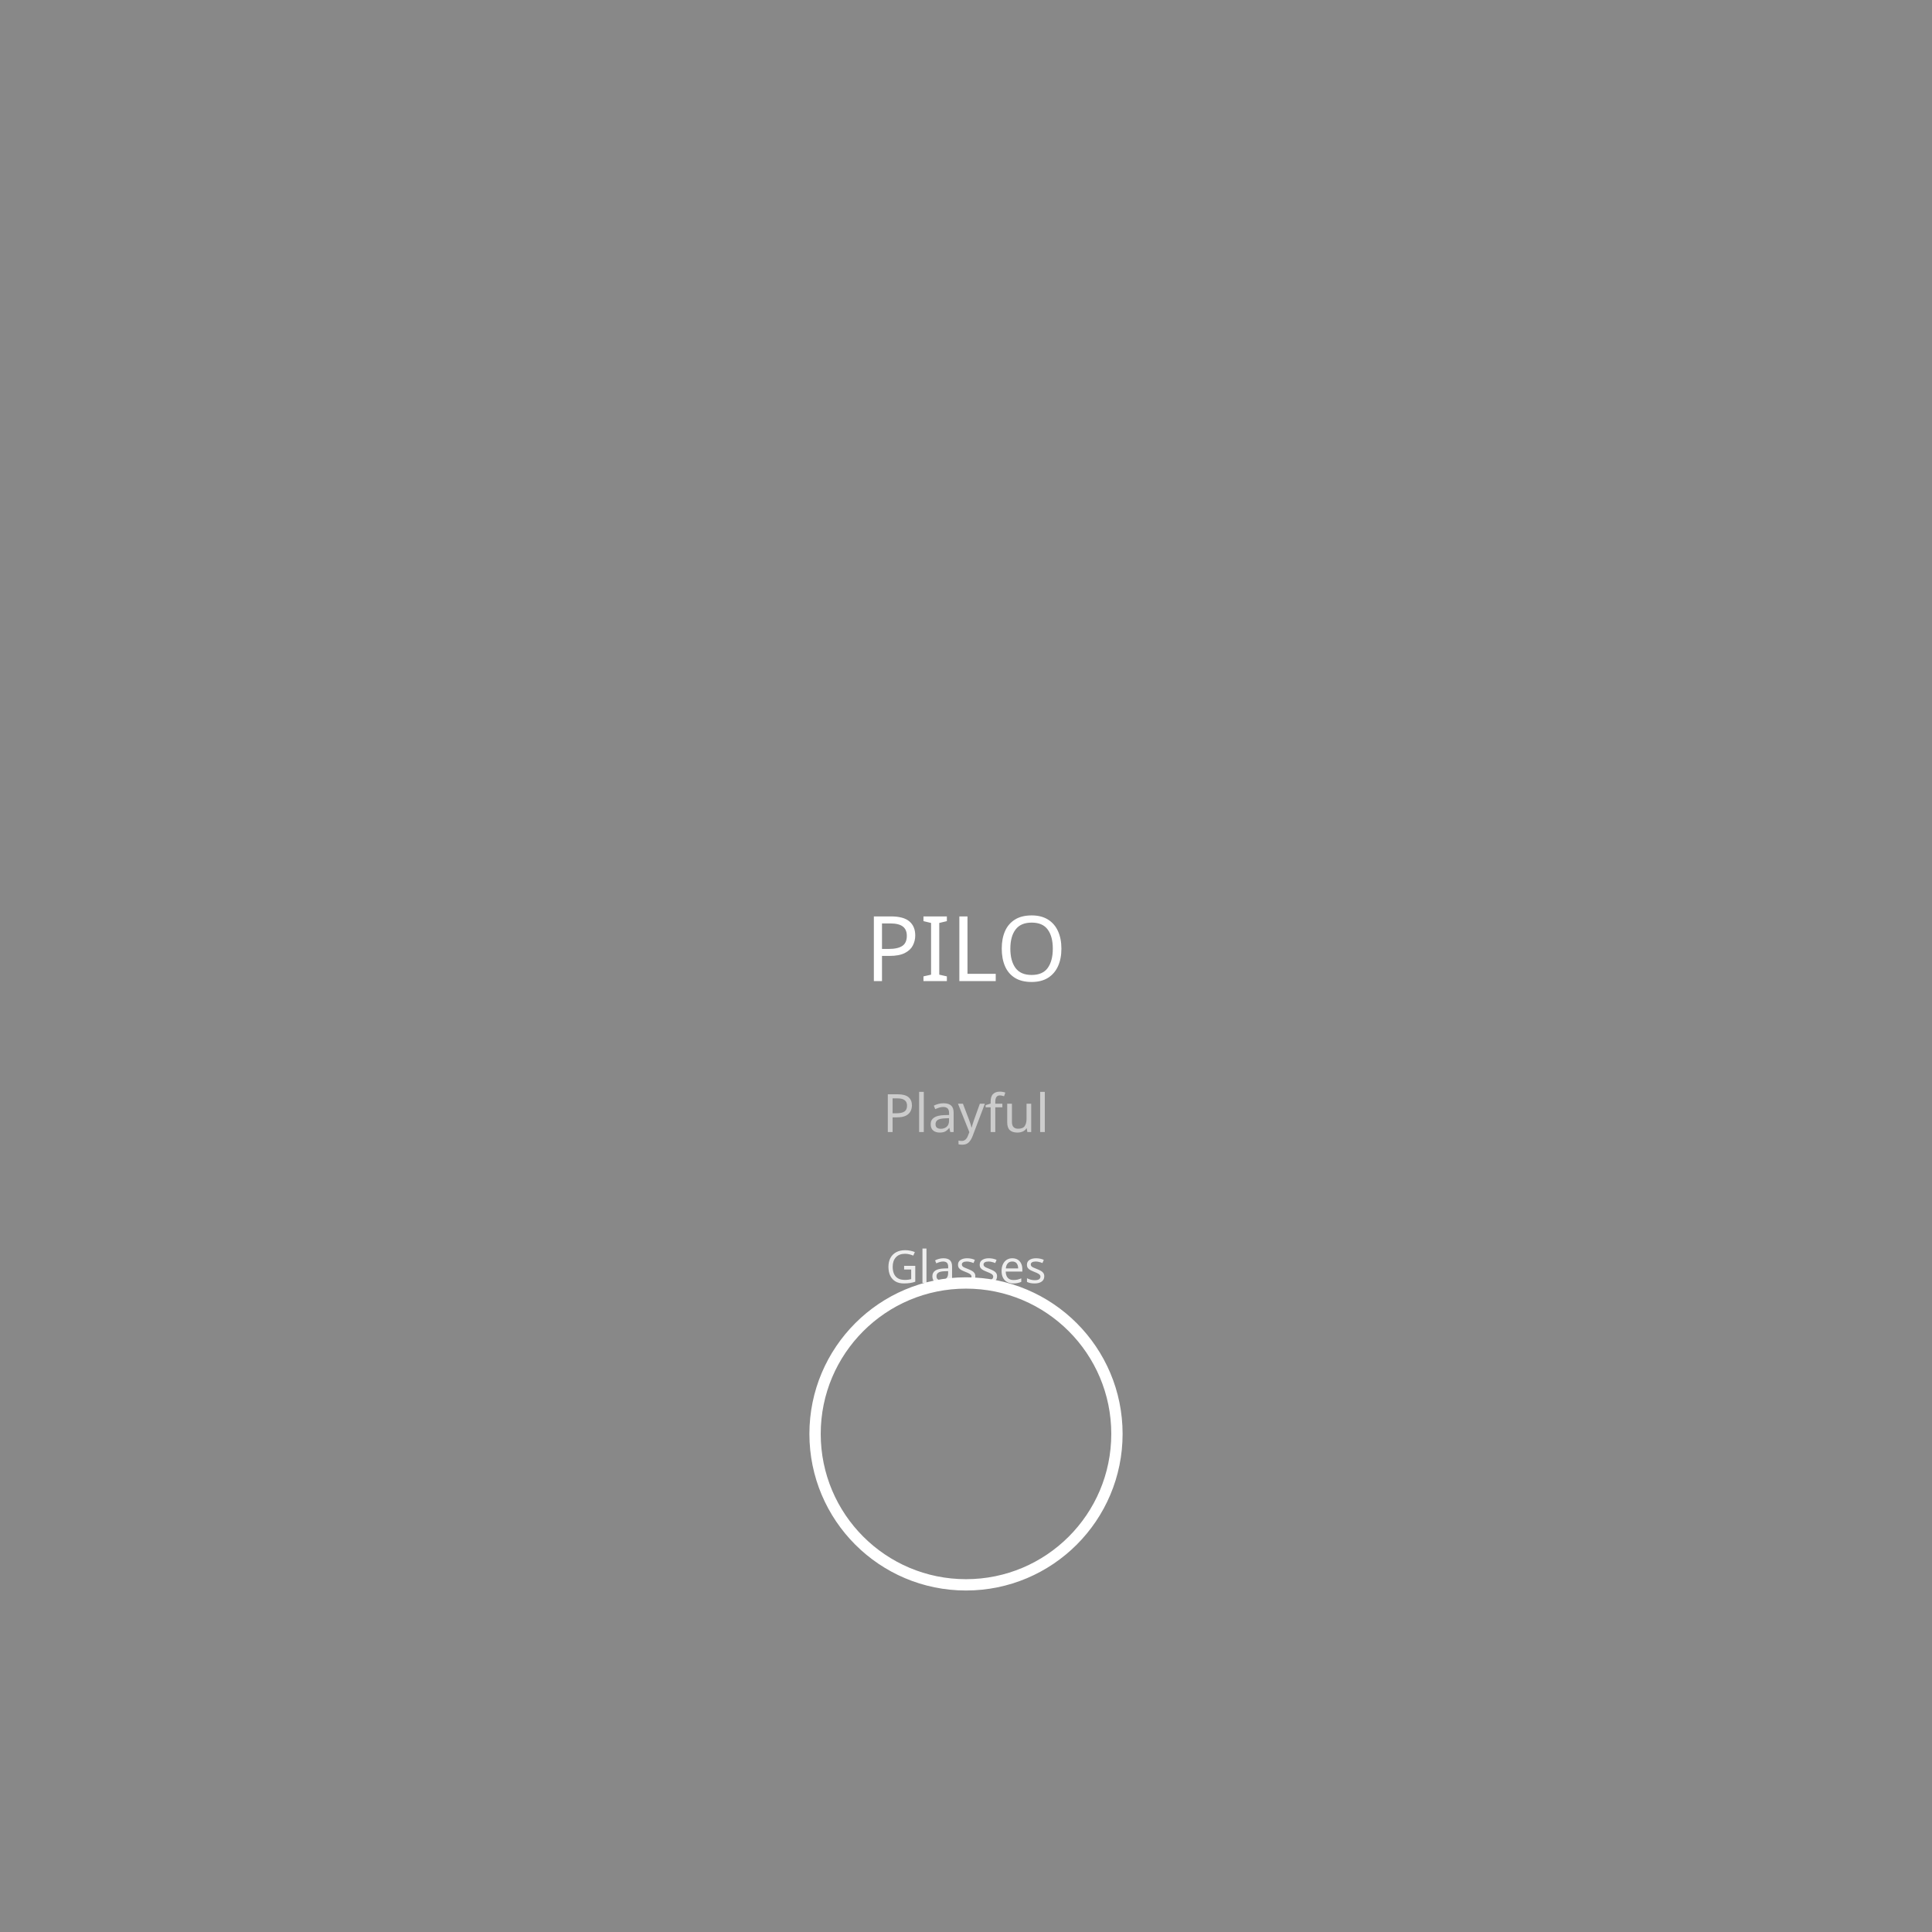
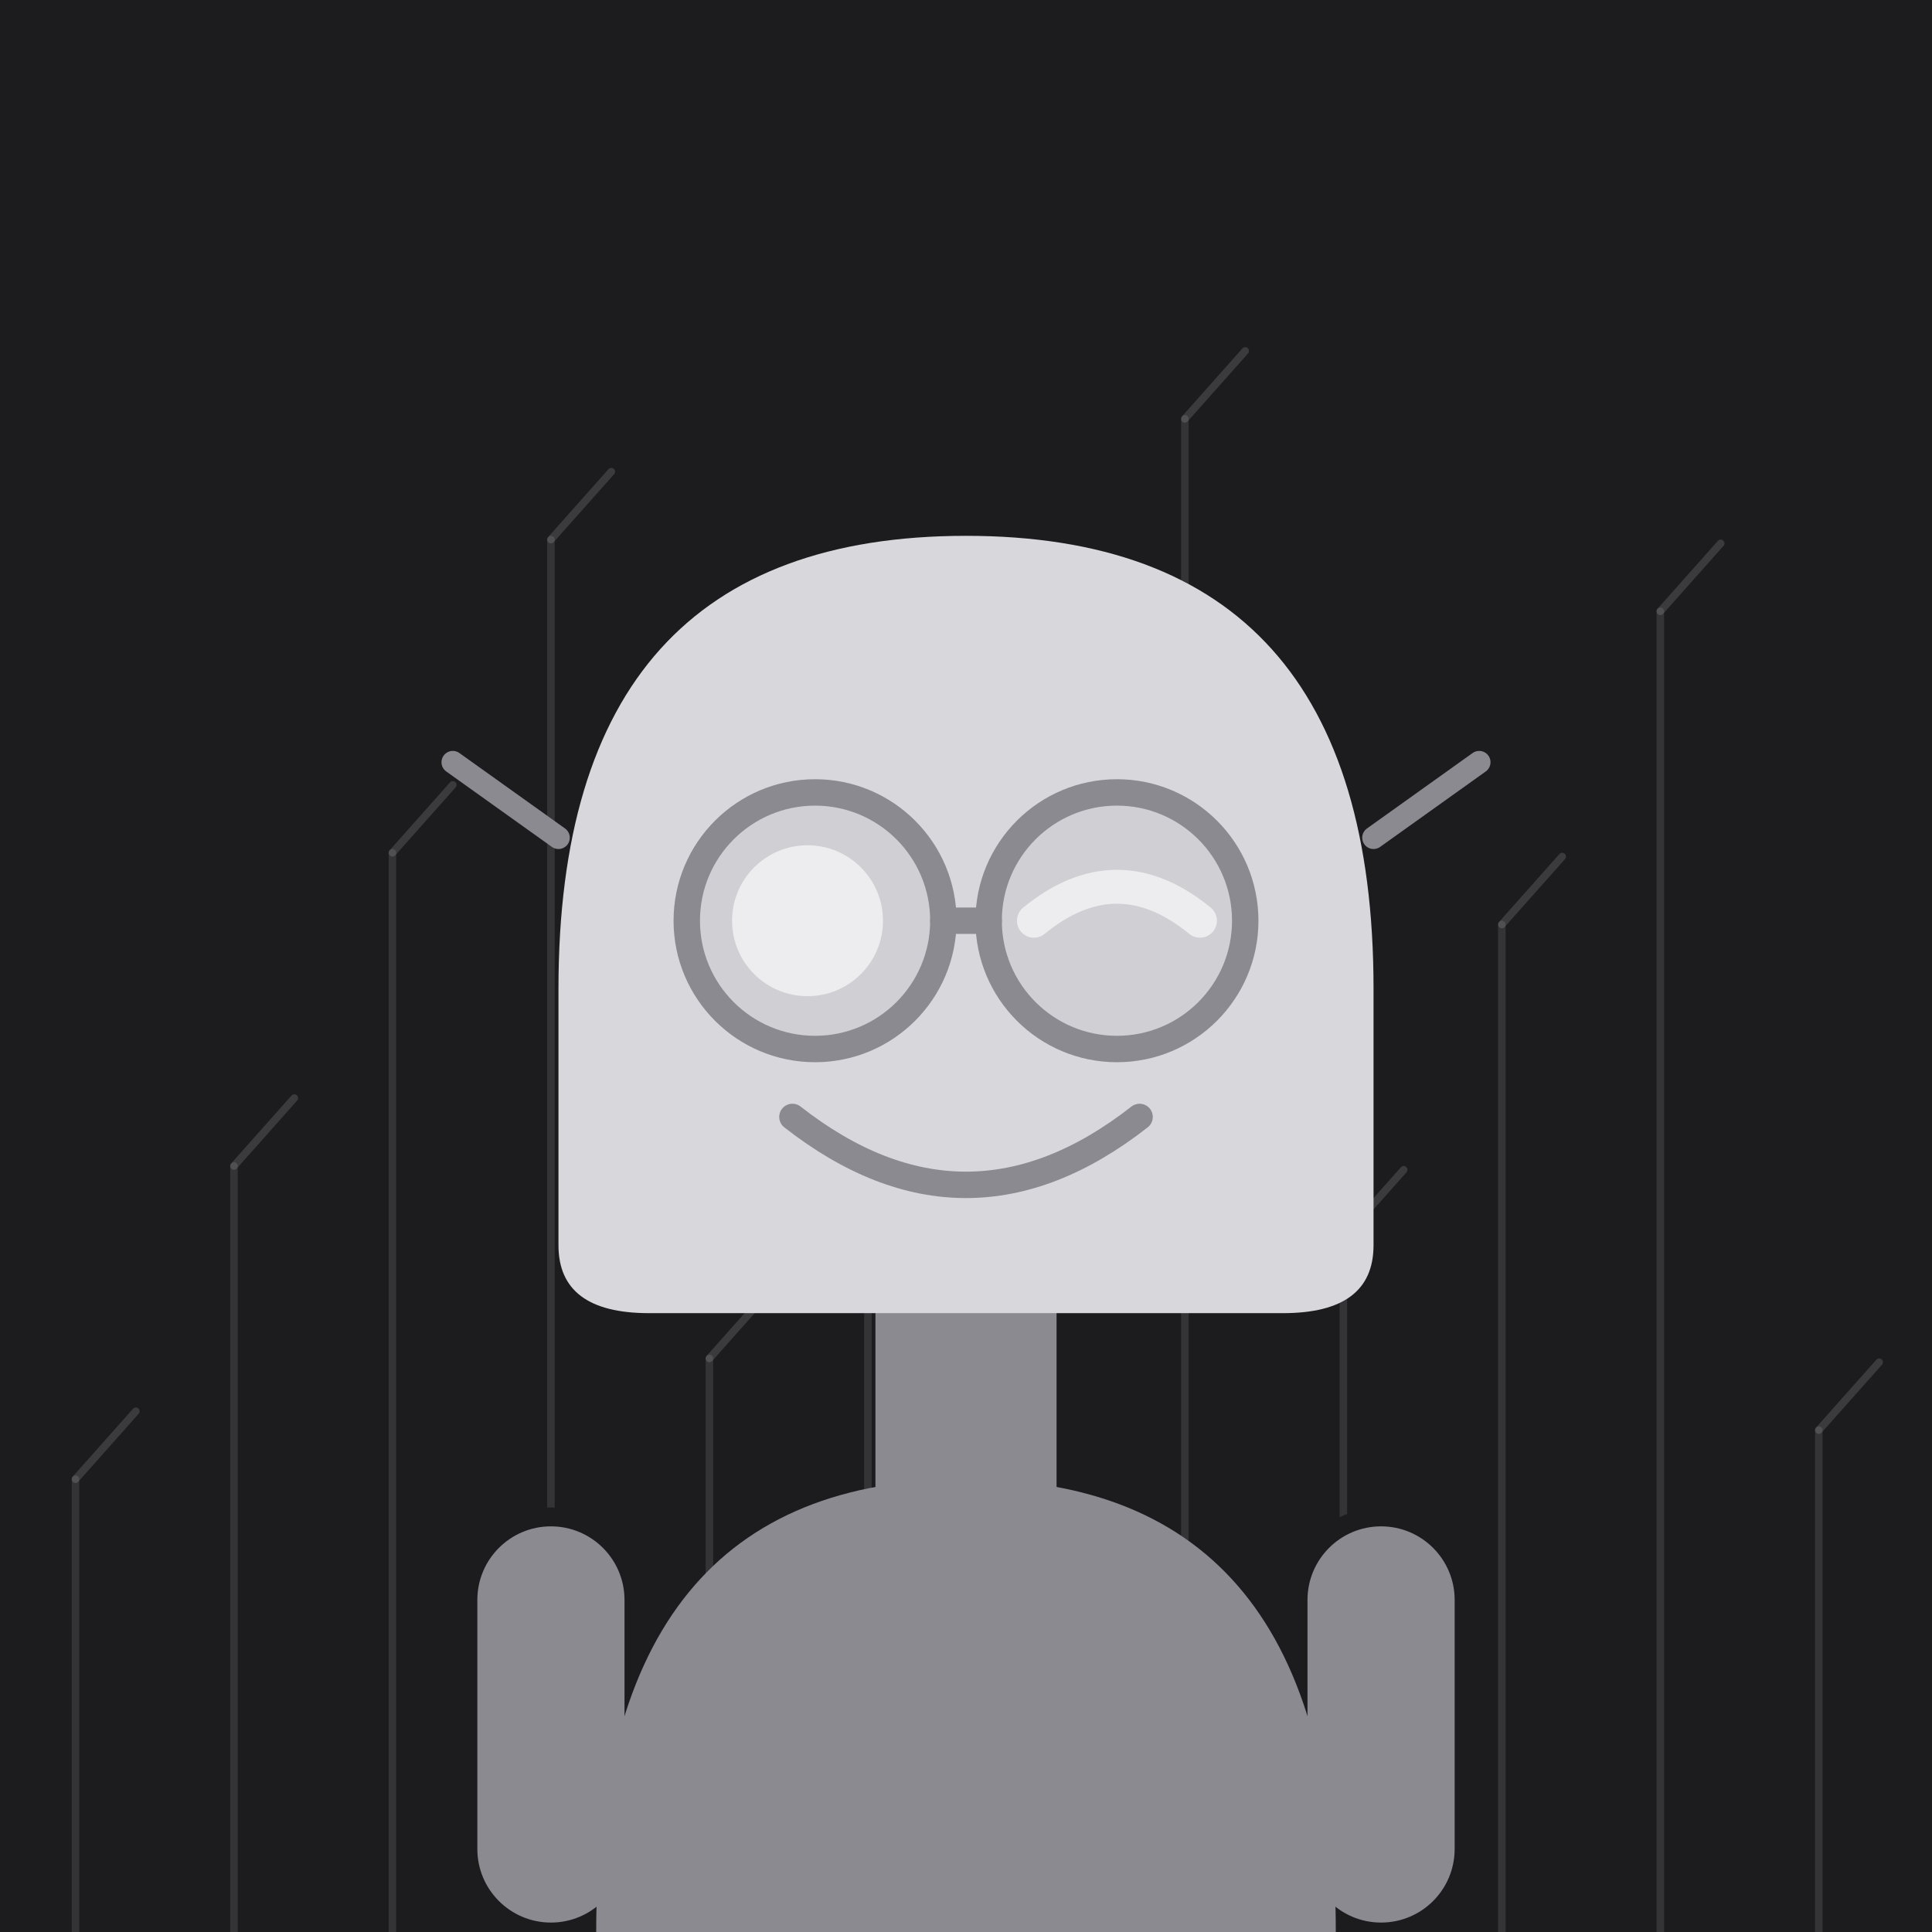
- <svg xmlns="http://www.w3.org/2000/svg" width="512" height="512" viewBox="0 0 512 512">
-   <rect width="512" height="512" fill="#888888" />
-   <text x="256" y="260" font-family="sans-serif" font-size="24" text-anchor="middle" fill="white">PILO</text>
-   <text x="256" y="300" font-family="sans-serif" font-size="14" text-anchor="middle" fill="#ccc">Playful</text>
-   <text x="256" y="340" font-family="sans-serif" font-size="12" text-anchor="middle" fill="#eee">Glasses</text>
-   <circle cx="256" cy="380" r="40" fill="none" stroke="white" stroke-width="3" />
-   <circle cx="256" cy="380" r="32" fill="none" stroke="#888888" stroke-width="2" />
+ <svg xmlns="http://www.w3.org/2000/svg" width="512" height="512" viewBox="0 0 512 512" role="img" aria-label="Pilot agent avatar">
+   <rect x="0" y="0" width="512" height="512" fill="#1c1c1f" />
+   <line x1="20" y1="512" x2="20" y2="392" stroke="#b0b0b8" stroke-width="2" stroke-opacity="0.16" stroke-linecap="round" />
+   <line x1="20" y1="392" x2="36" y2="374" stroke="#ffffff" stroke-width="2" stroke-opacity="0.14" stroke-linecap="round" />
+   <line x1="62" y1="512" x2="62" y2="309" stroke="#b0b0b8" stroke-width="2" stroke-opacity="0.16" stroke-linecap="round" />
+   <line x1="62" y1="309" x2="78" y2="291" stroke="#ffffff" stroke-width="2" stroke-opacity="0.14" stroke-linecap="round" />
+   <line x1="104" y1="512" x2="104" y2="226" stroke="#b0b0b8" stroke-width="2" stroke-opacity="0.16" stroke-linecap="round" />
+   <line x1="104" y1="226" x2="120" y2="208" stroke="#ffffff" stroke-width="2" stroke-opacity="0.14" stroke-linecap="round" />
+   <line x1="146" y1="512" x2="146" y2="143" stroke="#b0b0b8" stroke-width="2" stroke-opacity="0.16" stroke-linecap="round" />
+   <line x1="146" y1="143" x2="162" y2="125" stroke="#ffffff" stroke-width="2" stroke-opacity="0.14" stroke-linecap="round" />
+   <line x1="188" y1="512" x2="188" y2="360" stroke="#b0b0b8" stroke-width="2" stroke-opacity="0.16" stroke-linecap="round" />
+   <line x1="188" y1="360" x2="204" y2="342" stroke="#ffffff" stroke-width="2" stroke-opacity="0.14" stroke-linecap="round" />
+   <line x1="230" y1="512" x2="230" y2="277" stroke="#b0b0b8" stroke-width="2" stroke-opacity="0.16" stroke-linecap="round" />
+   <line x1="230" y1="277" x2="246" y2="259" stroke="#ffffff" stroke-width="2" stroke-opacity="0.14" stroke-linecap="round" />
+   <line x1="272" y1="512" x2="272" y2="194" stroke="#b0b0b8" stroke-width="2" stroke-opacity="0.16" stroke-linecap="round" />
+   <line x1="272" y1="194" x2="288" y2="176" stroke="#ffffff" stroke-width="2" stroke-opacity="0.14" stroke-linecap="round" />
+   <line x1="314" y1="512" x2="314" y2="111" stroke="#b0b0b8" stroke-width="2" stroke-opacity="0.16" stroke-linecap="round" />
+   <line x1="314" y1="111" x2="330" y2="93" stroke="#ffffff" stroke-width="2" stroke-opacity="0.14" stroke-linecap="round" />
+   <line x1="356" y1="512" x2="356" y2="328" stroke="#b0b0b8" stroke-width="2" stroke-opacity="0.16" stroke-linecap="round" />
+   <line x1="356" y1="328" x2="372" y2="310" stroke="#ffffff" stroke-width="2" stroke-opacity="0.14" stroke-linecap="round" />
+   <line x1="398" y1="512" x2="398" y2="245" stroke="#b0b0b8" stroke-width="2" stroke-opacity="0.16" stroke-linecap="round" />
+   <line x1="398" y1="245" x2="414" y2="227" stroke="#ffffff" stroke-width="2" stroke-opacity="0.14" stroke-linecap="round" />
+   <line x1="440" y1="512" x2="440" y2="162" stroke="#b0b0b8" stroke-width="2" stroke-opacity="0.16" stroke-linecap="round" />
+   <line x1="440" y1="162" x2="456" y2="144" stroke="#ffffff" stroke-width="2" stroke-opacity="0.14" stroke-linecap="round" />
+   <line x1="482" y1="512" x2="482" y2="379" stroke="#b0b0b8" stroke-width="2" stroke-opacity="0.16" stroke-linecap="round" />
+   <line x1="482" y1="379" x2="498" y2="361" stroke="#ffffff" stroke-width="2" stroke-opacity="0.14" stroke-linecap="round" />
+   <rect x="124" y="402" width="44" height="110" fill="#8a8a90" rx="22" stroke="#1c1c1f" stroke-width="5" />
+   <rect x="344" y="402" width="44" height="110" fill="#8a8a90" rx="22" stroke="#1c1c1f" stroke-width="5" />
+   <path d="M158 512 Q158 392 256 392 Q354 392 354 512 Z" fill="#8a8a90" />
+   <rect x="232" y="344" width="48" height="56" fill="#8a8a90" />
+   <line x1="148" y1="222" x2="120" y2="202" stroke="#8a8a90" stroke-width="6" stroke-opacity="1" stroke-linecap="round" />
+   <line x1="364" y1="222" x2="392" y2="202" stroke="#8a8a90" stroke-width="6" stroke-opacity="1" stroke-linecap="round" />
+   <path d="M148 262 Q148 142 256 142 Q364 142 364 262 V330 Q364 348 340 348 H172 Q148 348 148 330 Z" fill="#d8d8dc" />
+   <circle cx="214" cy="244" r="20" fill="#ffffff" />
+   <path d="M274 244 Q296 226 318 244" fill="none" stroke="#ffffff" stroke-width="9" stroke-opacity="1" stroke-linecap="round" />
+   <path d="M210 296 Q256 332 302 296" fill="none" stroke="#8a8a90" stroke-width="7" stroke-opacity="1" stroke-linecap="round" />
+   <circle cx="216" cy="244" r="34" fill="#b0b0b8" fill-opacity="0.22" stroke="#8a8a90" stroke-width="7" />
+   <circle cx="296" cy="244" r="34" fill="#b0b0b8" fill-opacity="0.22" stroke="#8a8a90" stroke-width="7" />
+   <line x1="250" y1="244" x2="262" y2="244" stroke="#8a8a90" stroke-width="7" stroke-opacity="1" stroke-linecap="round" />
</svg>
